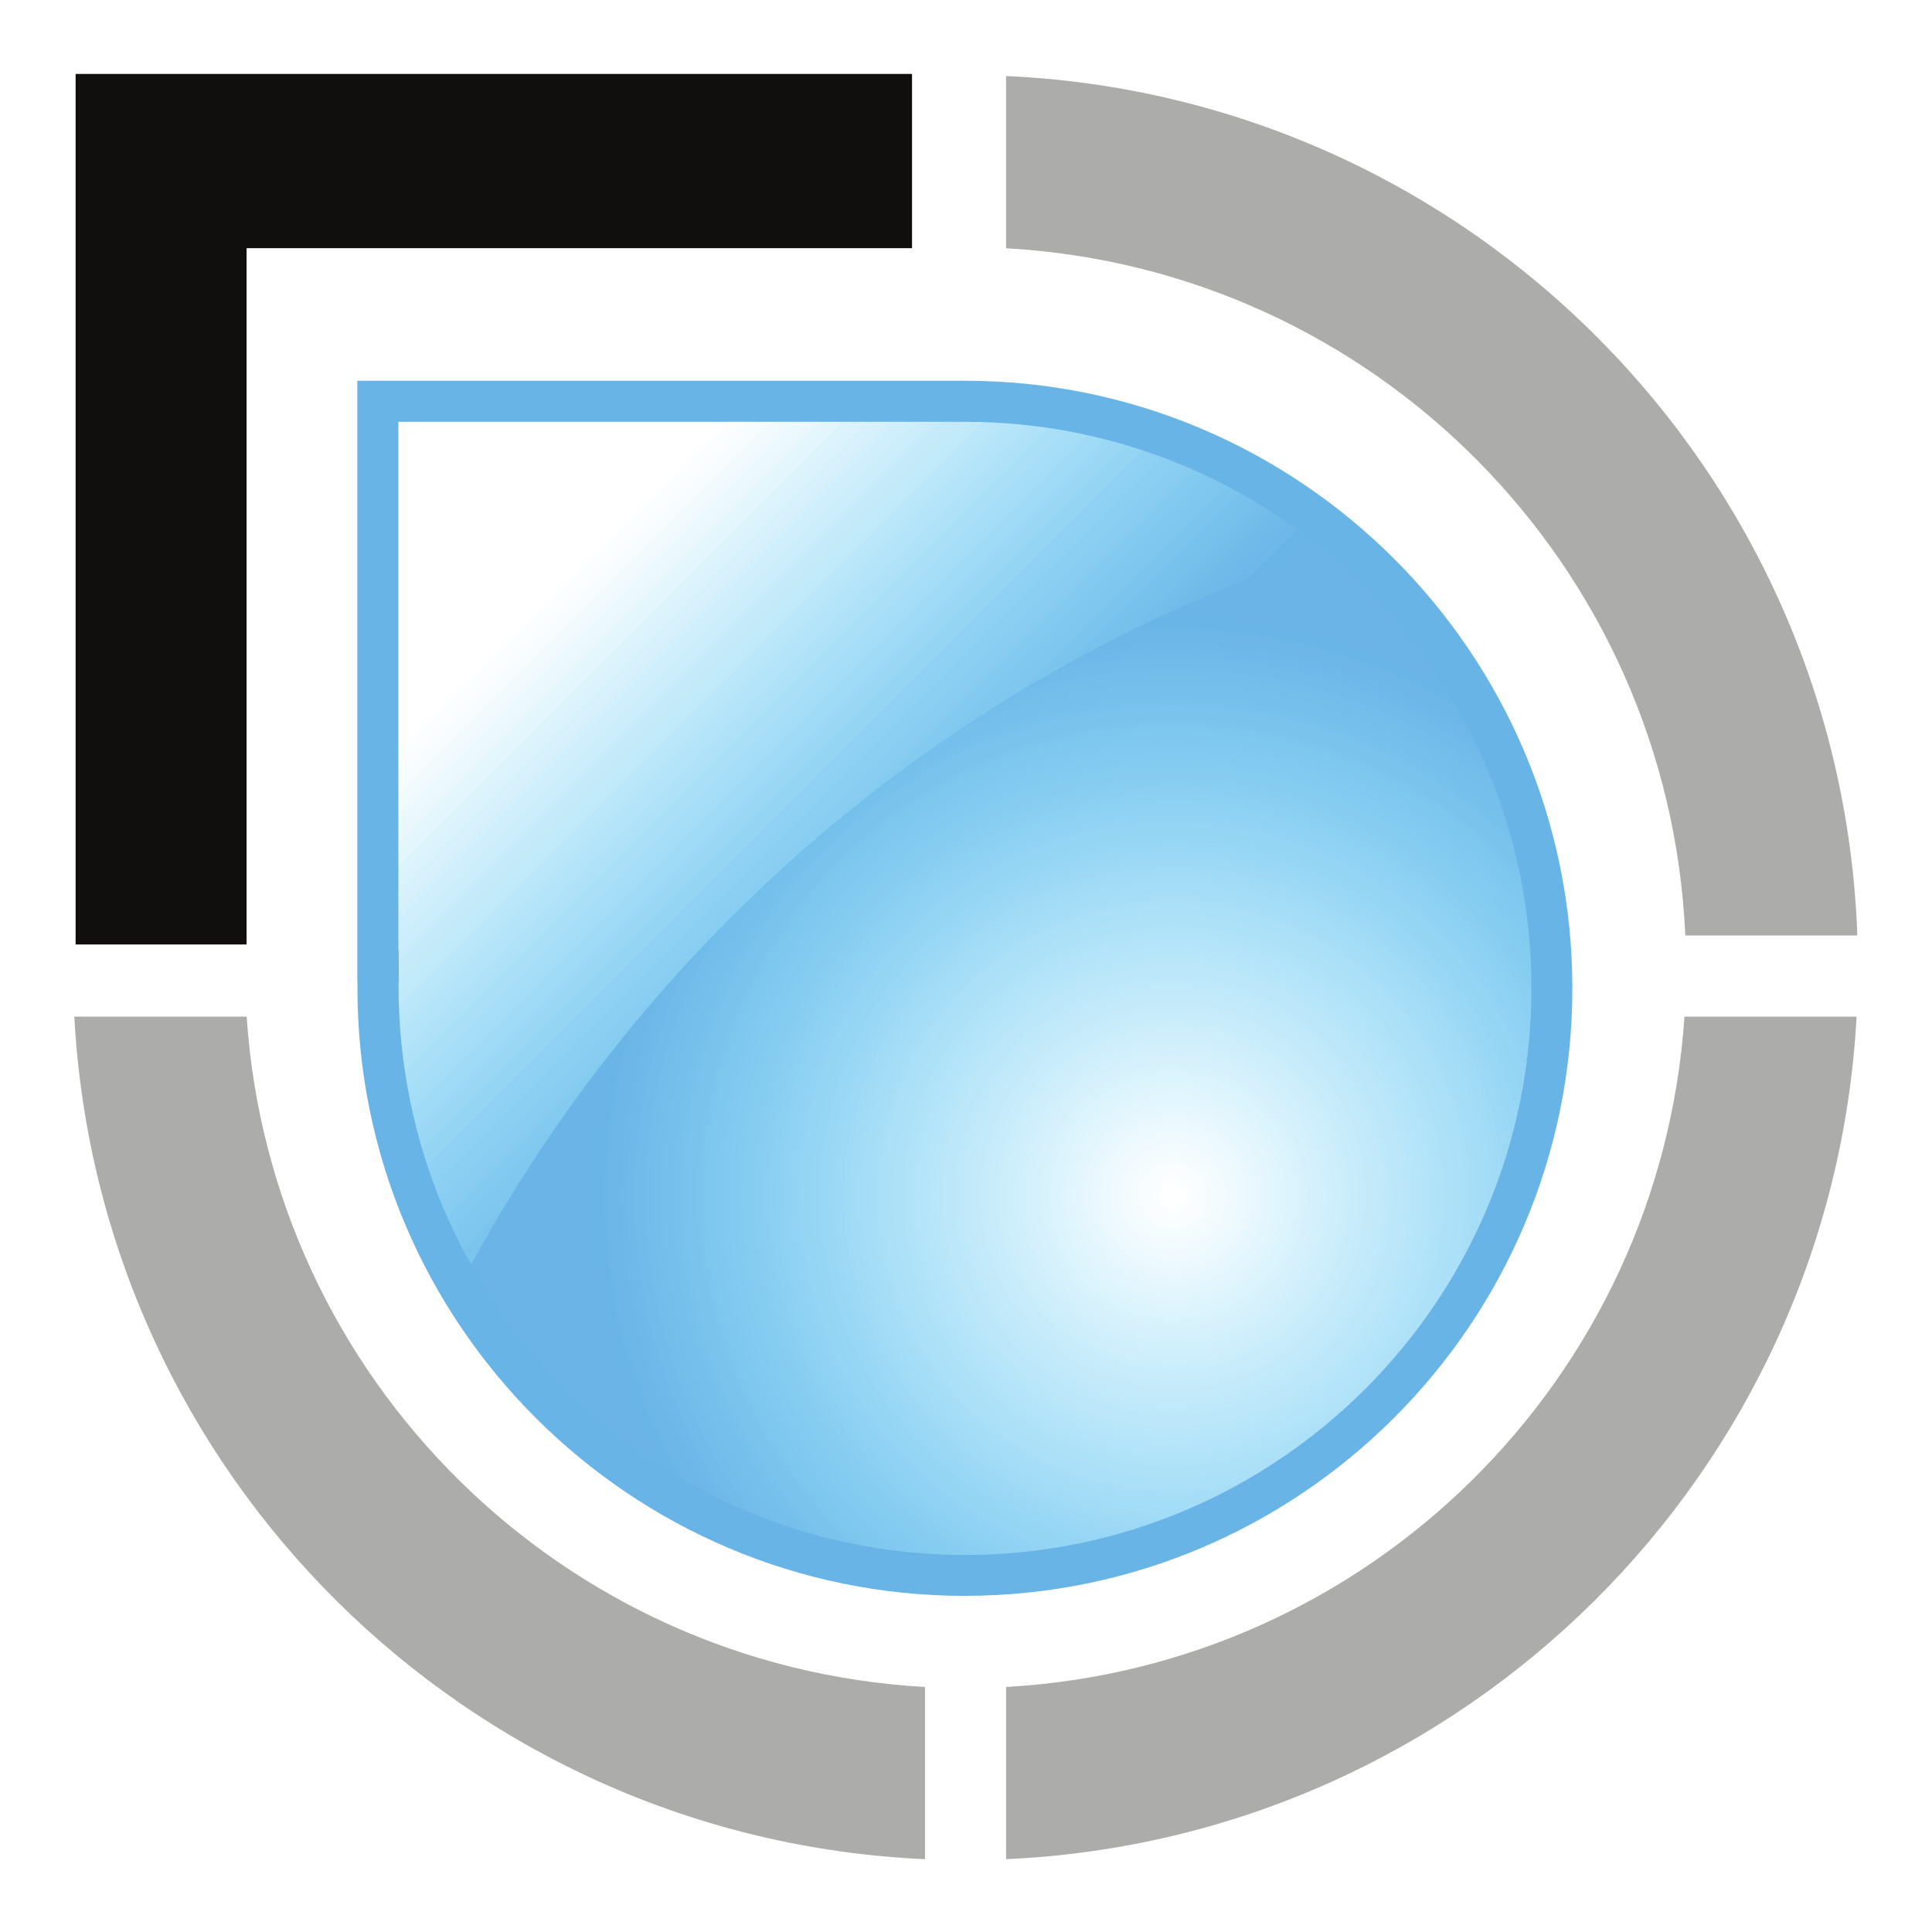
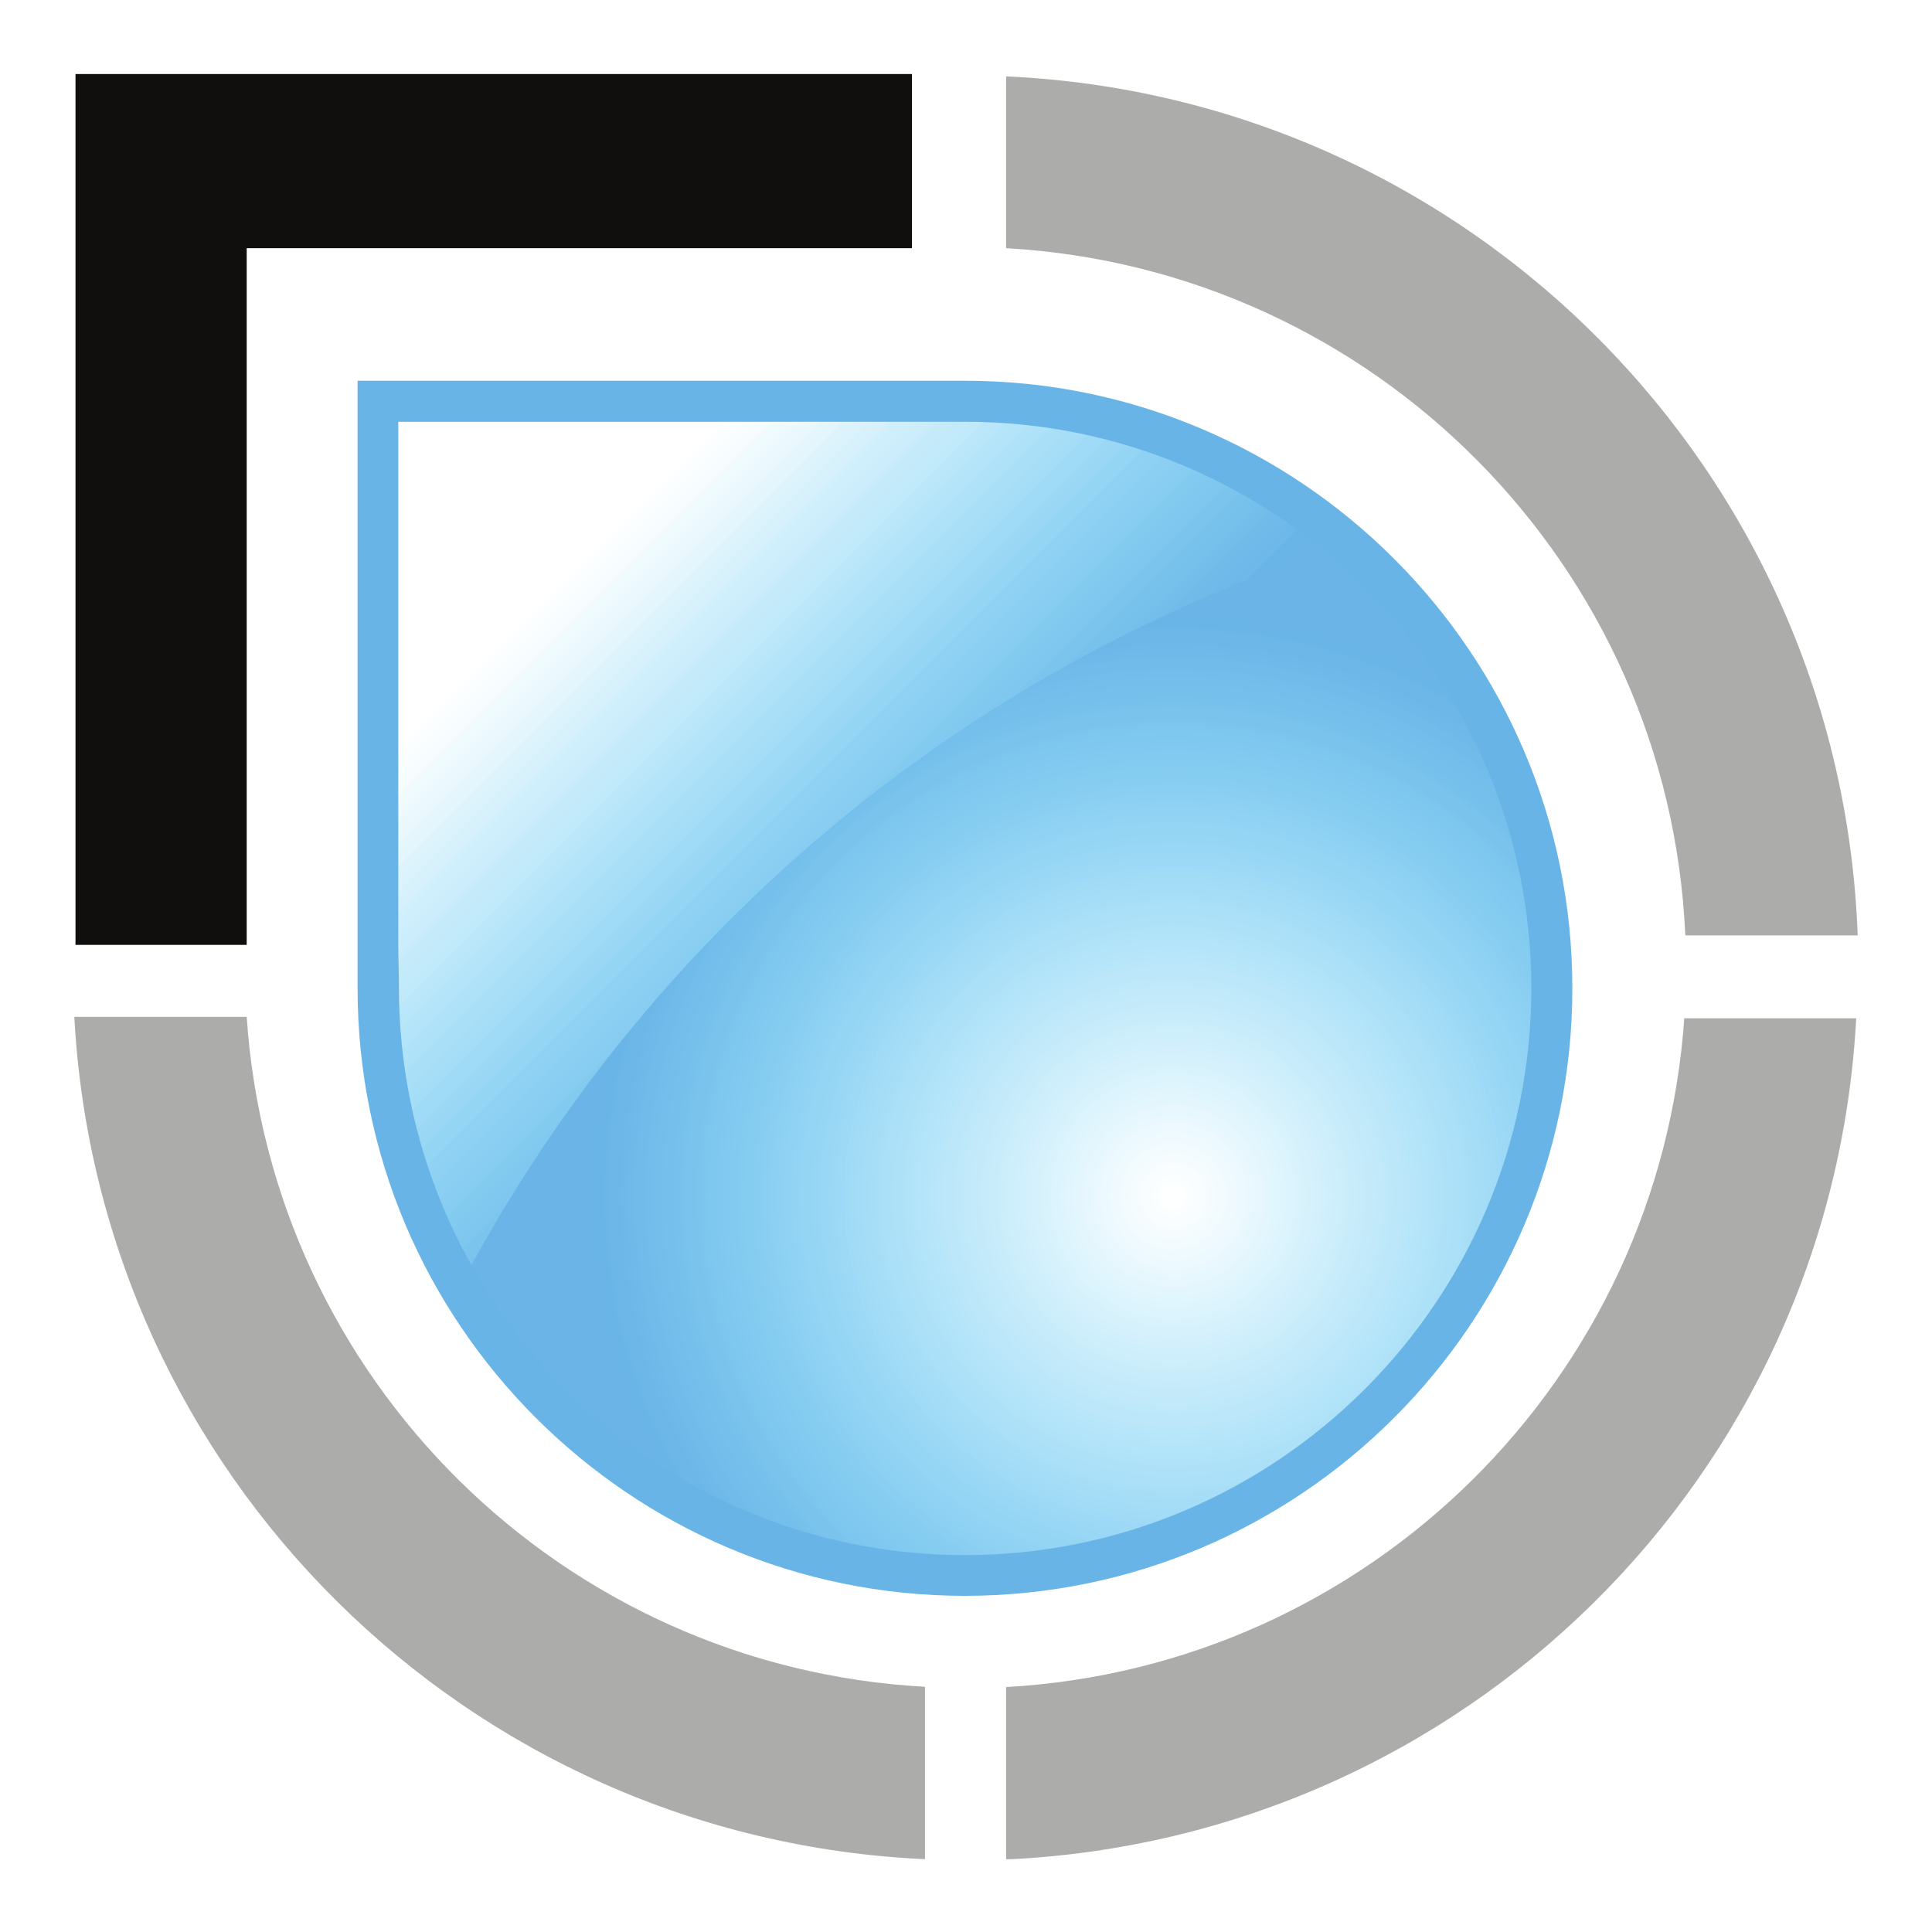
<svg xmlns="http://www.w3.org/2000/svg" viewBox="-10 -10 260 260">
  <defs>
    <linearGradient id="b" x1="-.52" x2="2.81" gradientUnits="userSpaceOnUse" gradientTransform="rotate(45 -588.814 477.565) scale(168.014)">
      <stop stop-color="#FFF" offset=".13" />
      <stop stop-color="#FFF" offset=".15" />
      <stop stop-color="#FFF" offset=".16" />
      <stop stop-color="#FDFEFF" offset=".16" />
      <stop stop-color="#FCFEFF" offset=".16" />
      <stop stop-color="#FAFDFF" offset=".17" />
      <stop stop-color="#F8FDFF" offset=".17" />
      <stop stop-color="#F6FCFE" offset=".18" />
      <stop stop-color="#F4FBFE" offset=".18" />
      <stop stop-color="#F1FBFE" offset=".18" />
      <stop stop-color="#EFFAFE" offset=".19" />
      <stop stop-color="#ECF9FE" offset=".19" />
      <stop stop-color="#EAF8FE" offset=".2" />
      <stop stop-color="#E7F7FE" offset=".2" />
      <stop stop-color="#E5F7FD" offset=".2" />
      <stop stop-color="#E3F6FD" offset=".21" />
      <stop stop-color="#E0F5FD" offset=".21" />
      <stop stop-color="#DEF4FD" offset=".21" />
      <stop stop-color="#DBF3FD" offset=".22" />
      <stop stop-color="#D9F2FC" offset=".22" />
      <stop stop-color="#D6F1FC" offset=".23" />
      <stop stop-color="#D4F0FC" offset=".23" />
      <stop stop-color="#D1EFFC" offset=".23" />
      <stop stop-color="#CFEFFC" offset=".24" />
      <stop stop-color="#CDEEFB" offset=".24" />
      <stop stop-color="#CBEDFB" offset=".25" />
      <stop stop-color="#C9ECFB" offset=".25" />
      <stop stop-color="#C6EBFB" offset=".25" />
      <stop stop-color="#C4EAFA" offset=".26" />
      <stop stop-color="#C2EAFA" offset=".26" />
      <stop stop-color="#C0E9FA" offset=".27" />
      <stop stop-color="#BEE8FA" offset=".27" />
      <stop stop-color="#BCE7FA" offset=".27" />
      <stop stop-color="#B9E6F9" offset=".28" />
      <stop stop-color="#B7E5F9" offset=".28" />
      <stop stop-color="#B5E5F9" offset=".28" />
      <stop stop-color="#B3E4F9" offset=".29" />
      <stop stop-color="#B1E3F9" offset=".29" />
      <stop stop-color="#AEE2F8" offset=".3" />
      <stop stop-color="#ACE1F8" offset=".3" />
      <stop stop-color="#AAE0F8" offset=".3" />
      <stop stop-color="#A8DFF7" offset=".31" />
      <stop stop-color="#A6DEF7" offset=".31" />
      <stop stop-color="#A4DDF7" offset=".32" />
      <stop stop-color="#A2DCF6" offset=".32" />
      <stop stop-color="#A0DBF6" offset=".32" />
      <stop stop-color="#9ED9F6" offset=".33" />
      <stop stop-color="#9CD8F5" offset=".33" />
      <stop stop-color="#9AD7F5" offset=".34" />
      <stop stop-color="#97D6F5" offset=".34" />
      <stop stop-color="#95D6F4" offset=".34" />
      <stop stop-color="#94D4F4" offset=".35" />
      <stop stop-color="#92D3F4" offset=".35" />
      <stop stop-color="#90D2F3" offset=".35" />
      <stop stop-color="#8ED1F3" offset=".36" />
      <stop stop-color="#8CD0F3" offset=".36" />
      <stop stop-color="#8ACFF2" offset=".37" />
      <stop stop-color="#89CEF2" offset=".37" />
      <stop stop-color="#87CDF1" offset=".38" />
      <stop stop-color="#85CCF1" offset=".38" />
      <stop stop-color="#84CBF0" offset=".38" />
      <stop stop-color="#82C9F0" offset=".39" />
      <stop stop-color="#80C8F0" offset=".39" />
      <stop stop-color="#7FC7EF" offset=".4" />
      <stop stop-color="#7DC6EF" offset=".4" />
      <stop stop-color="#7CC5EE" offset=".4" />
      <stop stop-color="#7AC3ED" offset=".41" />
      <stop stop-color="#79C2ED" offset=".41" />
      <stop stop-color="#77C1ED" offset=".41" />
      <stop stop-color="#76C0EC" offset=".42" />
      <stop stop-color="#74BFEB" offset=".42" />
      <stop stop-color="#73BDEB" offset=".43" />
      <stop stop-color="#72BCEA" offset=".43" />
      <stop stop-color="#70BBEA" offset=".43" />
      <stop stop-color="#6FBAE9" offset=".44" />
      <stop stop-color="#6EB9E9" offset=".44" />
      <stop stop-color="#6DB8E8" offset=".45" />
      <stop stop-color="#6CB7E8" offset=".45" />
      <stop stop-color="#6AB5E7" offset=".45" />
      <stop stop-color="#6AB5E7" offset=".46" />
      <stop stop-color="#6AB4E7" offset=".46" />
      <stop stop-color="#6AB4E7" offset=".47" />
      <stop stop-color="#6AB4E7" offset=".5" />
      <stop stop-color="#6AB4E7" offset="1" />
    </linearGradient>
    <radialGradient id="d" cx="0" cy="0" r="1" gradientUnits="userSpaceOnUse" gradientTransform="rotate(45 -741.123 830.434) scale(195.857)">
      <stop stop-color="#FFF" offset="0" />
      <stop stop-color="#FEFFFF" offset=".02" />
      <stop stop-color="#FDFEFF" offset=".02" />
      <stop stop-color="#FCFEFF" offset=".02" />
      <stop stop-color="#FBFEFF" offset=".03" />
      <stop stop-color="#FBFEFF" offset=".03" />
      <stop stop-color="#FAFDFF" offset=".04" />
      <stop stop-color="#FAFDFF" offset=".04" />
      <stop stop-color="#F9FDFF" offset=".04" />
      <stop stop-color="#F9FDFF" offset=".05" />
      <stop stop-color="#F8FDFF" offset=".05" />
      <stop stop-color="#F7FDFF" offset=".06" />
      <stop stop-color="#F7FCFE" offset=".06" />
      <stop stop-color="#F6FCFE" offset=".06" />
      <stop stop-color="#F5FCFE" offset=".07" />
      <stop stop-color="#F5FCFE" offset=".07" />
      <stop stop-color="#F4FCFE" offset=".07" />
      <stop stop-color="#F4FBFE" offset=".08" />
      <stop stop-color="#F3FBFE" offset=".08" />
      <stop stop-color="#F2FBFE" offset=".09" />
      <stop stop-color="#F2FBFE" offset=".09" />
      <stop stop-color="#F1FAFE" offset=".09" />
      <stop stop-color="#F0FAFE" offset=".1" />
      <stop stop-color="#EFFAFE" offset=".1" />
      <stop stop-color="#EFFAFE" offset=".1" />
      <stop stop-color="#EEFAFE" offset=".11" />
      <stop stop-color="#EDF9FE" offset=".11" />
      <stop stop-color="#ECF9FE" offset=".12" />
      <stop stop-color="#ECF9FE" offset=".12" />
      <stop stop-color="#EBF9FE" offset=".13" />
      <stop stop-color="#EAF8FE" offset=".13" />
      <stop stop-color="#EAF8FE" offset=".13" />
      <stop stop-color="#E9F8FE" offset=".14" />
      <stop stop-color="#E8F8FE" offset=".14" />
      <stop stop-color="#E7F7FE" offset=".14" />
      <stop stop-color="#E7F7FD" offset=".15" />
      <stop stop-color="#E6F7FD" offset=".15" />
      <stop stop-color="#E5F7FD" offset=".16" />
      <stop stop-color="#E4F6FD" offset=".16" />
      <stop stop-color="#E4F6FD" offset=".16" />
      <stop stop-color="#E3F6FD" offset=".17" />
      <stop stop-color="#E2F6FD" offset=".17" />
      <stop stop-color="#E1F5FD" offset=".18" />
      <stop stop-color="#E1F5FD" offset=".18" />
      <stop stop-color="#E0F5FD" offset=".18" />
      <stop stop-color="#DFF5FD" offset=".19" />
      <stop stop-color="#DEF5FD" offset=".19" />
      <stop stop-color="#DEF4FD" offset=".2" />
      <stop stop-color="#DDF4FD" offset=".2" />
      <stop stop-color="#DCF4FD" offset=".2" />
      <stop stop-color="#DCF4FD" offset=".21" />
      <stop stop-color="#DBF3FD" offset=".21" />
      <stop stop-color="#DAF3FD" offset=".21" />
      <stop stop-color="#D9F3FD" offset=".22" />
      <stop stop-color="#D9F3FD" offset=".22" />
      <stop stop-color="#D8F2FC" offset=".23" />
      <stop stop-color="#D7F2FC" offset=".23" />
      <stop stop-color="#D6F1FC" offset=".23" />
      <stop stop-color="#D6F1FC" offset=".24" />
      <stop stop-color="#D5F1FC" offset=".24" />
      <stop stop-color="#D4F0FC" offset=".25" />
      <stop stop-color="#D3F0FC" offset=".25" />
      <stop stop-color="#D3F0FC" offset=".25" />
      <stop stop-color="#D2F0FC" offset=".26" />
      <stop stop-color="#D1EFFC" offset=".26" />
      <stop stop-color="#D0EFFC" offset=".27" />
      <stop stop-color="#D0EFFC" offset=".27" />
      <stop stop-color="#CFEFFC" offset=".27" />
      <stop stop-color="#CEEEFC" offset=".28" />
      <stop stop-color="#CEEEFB" offset=".28" />
      <stop stop-color="#CDEEFB" offset=".29" />
      <stop stop-color="#CCEEFB" offset=".29" />
      <stop stop-color="#CCEEFB" offset=".3" />
      <stop stop-color="#CBEDFB" offset=".3" />
      <stop stop-color="#CAEDFB" offset=".3" />
      <stop stop-color="#C9ECFB" offset=".31" />
      <stop stop-color="#C9ECFB" offset=".31" />
      <stop stop-color="#C8ECFB" offset=".32" />
      <stop stop-color="#C7EBFB" offset=".32" />
      <stop stop-color="#C6EBFB" offset=".32" />
      <stop stop-color="#C6EBFB" offset=".33" />
      <stop stop-color="#C5EBFB" offset=".33" />
      <stop stop-color="#C4EAFA" offset=".34" />
      <stop stop-color="#C3EAFA" offset=".34" />
      <stop stop-color="#C3EAFA" offset=".35" />
      <stop stop-color="#C2EAFA" offset=".35" />
      <stop stop-color="#C1E9FA" offset=".35" />
      <stop stop-color="#C1E9FA" offset=".36" />
      <stop stop-color="#C0E9FA" offset=".36" />
      <stop stop-color="#BFE9FA" offset=".37" />
      <stop stop-color="#BEE9FA" offset=".37" />
      <stop stop-color="#BEE8FA" offset=".38" />
      <stop stop-color="#BDE8FA" offset=".38" />
      <stop stop-color="#BCE7FA" offset=".38" />
      <stop stop-color="#BCE7FA" offset=".39" />
      <stop stop-color="#BBE7F9" offset=".4" />
      <stop stop-color="#BAE6F9" offset=".4" />
      <stop stop-color="#BAE6F9" offset=".4" />
      <stop stop-color="#B9E6F9" offset=".41" />
      <stop stop-color="#B8E6F9" offset=".41" />
      <stop stop-color="#B7E5F9" offset=".41" />
      <stop stop-color="#B7E5F9" offset=".42" />
      <stop stop-color="#B6E5F9" offset=".42" />
      <stop stop-color="#B5E5F9" offset=".43" />
      <stop stop-color="#B4E4F9" offset=".43" />
      <stop stop-color="#B4E4F9" offset=".44" />
      <stop stop-color="#B3E4F9" offset=".44" />
      <stop stop-color="#B2E4F9" offset=".45" />
      <stop stop-color="#B2E3F9" offset=".45" />
      <stop stop-color="#B1E3F9" offset=".45" />
      <stop stop-color="#B0E2F8" offset=".46" />
      <stop stop-color="#B0E2F8" offset=".46" />
      <stop stop-color="#AFE2F8" offset=".47" />
      <stop stop-color="#AEE2F8" offset=".47" />
      <stop stop-color="#ADE1F8" offset=".47" />
      <stop stop-color="#ACE1F8" offset=".48" />
      <stop stop-color="#ACE1F8" offset=".48" />
      <stop stop-color="#ABE0F8" offset=".49" />
      <stop stop-color="#AAE0F8" offset=".5" />
      <stop stop-color="#A9DFF7" offset=".51" />
      <stop stop-color="#A8DFF7" offset=".51" />
      <stop stop-color="#A7DEF7" offset=".52" />
      <stop stop-color="#A7DEF7" offset=".52" />
      <stop stop-color="#A6DDF7" offset=".52" />
      <stop stop-color="#A5DDF7" offset=".53" />
      <stop stop-color="#A5DDF7" offset=".53" />
      <stop stop-color="#A4DDF7" offset=".54" />
      <stop stop-color="#A4DDF7" offset=".54" />
      <stop stop-color="#A3DCF7" offset=".54" />
      <stop stop-color="#A2DCF6" offset=".55" />
      <stop stop-color="#A2DBF6" offset=".55" />
      <stop stop-color="#A1DBF6" offset=".56" />
      <stop stop-color="#A0DBF6" offset=".56" />
      <stop stop-color="#9FDAF6" offset=".56" />
      <stop stop-color="#9FDAF6" offset=".57" />
      <stop stop-color="#9ED9F6" offset=".57" />
      <stop stop-color="#9DD9F6" offset=".57" />
      <stop stop-color="#9DD9F5" offset=".58" />
      <stop stop-color="#9CD9F5" offset=".58" />
      <stop stop-color="#9BD8F5" offset=".59" />
      <stop stop-color="#9BD8F5" offset=".59" />
      <stop stop-color="#9AD8F5" offset=".59" />
      <stop stop-color="#9AD7F5" offset=".6" />
      <stop stop-color="#99D7F5" offset=".6" />
      <stop stop-color="#98D7F5" offset=".6" />
      <stop stop-color="#98D7F5" offset=".61" />
      <stop stop-color="#97D6F5" offset=".61" />
      <stop stop-color="#96D6F5" offset=".62" />
      <stop stop-color="#96D6F5" offset=".62" />
      <stop stop-color="#95D5F4" offset=".63" />
      <stop stop-color="#95D5F4" offset=".63" />
      <stop stop-color="#94D4F4" offset=".64" />
      <stop stop-color="#93D4F4" offset=".65" />
      <stop stop-color="#92D3F4" offset=".65" />
      <stop stop-color="#92D3F4" offset=".65" />
      <stop stop-color="#91D3F4" offset=".66" />
      <stop stop-color="#90D3F3" offset=".66" />
      <stop stop-color="#90D2F3" offset=".66" />
      <stop stop-color="#8FD2F3" offset=".67" />
      <stop stop-color="#8ED1F3" offset=".68" />
      <stop stop-color="#8DD1F3" offset=".68" />
      <stop stop-color="#8CD0F3" offset=".69" />
      <stop stop-color="#8CD0F2" offset=".69" />
      <stop stop-color="#8BCFF2" offset=".7" />
      <stop stop-color="#8ACFF2" offset=".7" />
      <stop stop-color="#8ACFF2" offset=".71" />
      <stop stop-color="#89CEF2" offset=".71" />
      <stop stop-color="#88CEF2" offset=".71" />
      <stop stop-color="#87CDF1" offset=".72" />
      <stop stop-color="#86CCF1" offset=".73" />
      <stop stop-color="#85CCF1" offset=".74" />
      <stop stop-color="#84CBF1" offset=".75" />
      <stop stop-color="#84CBF0" offset=".75" />
      <stop stop-color="#83CAF0" offset=".76" />
      <stop stop-color="#83CAF0" offset=".76" />
      <stop stop-color="#82CAF0" offset=".77" />
      <stop stop-color="#82C9F0" offset=".77" />
      <stop stop-color="#81C9F0" offset=".77" />
      <stop stop-color="#81C9F0" offset=".78" />
      <stop stop-color="#80C8F0" offset=".78" />
      <stop stop-color="#80C8EF" offset=".79" />
      <stop stop-color="#7FC8EF" offset=".79" />
      <stop stop-color="#7FC7EF" offset=".79" />
      <stop stop-color="#7EC7EF" offset=".8" />
      <stop stop-color="#7EC7EF" offset=".8" />
      <stop stop-color="#7DC6EF" offset=".81" />
      <stop stop-color="#7DC6EF" offset=".81" />
      <stop stop-color="#7DC6EE" offset=".81" />
      <stop stop-color="#7CC5EE" offset=".82" />
      <stop stop-color="#7BC4EE" offset=".82" />
      <stop stop-color="#7AC3ED" offset=".83" />
      <stop stop-color="#79C3ED" offset=".84" />
      <stop stop-color="#78C2ED" offset=".85" />
      <stop stop-color="#77C1ED" offset=".85" />
      <stop stop-color="#76C0EC" offset=".86" />
      <stop stop-color="#75BFEC" offset=".87" />
      <stop stop-color="#75BFEC" offset=".88" />
      <stop stop-color="#74BFEB" offset=".88" />
      <stop stop-color="#74BEEB" offset=".89" />
      <stop stop-color="#73BEEB" offset=".89" />
      <stop stop-color="#73BEEB" offset=".9" />
      <stop stop-color="#72BDEB" offset=".9" />
      <stop stop-color="#72BDEB" offset=".9" />
      <stop stop-color="#72BDEB" offset=".91" />
      <stop stop-color="#71BCEA" offset=".91" />
      <stop stop-color="#71BBEA" offset=".92" />
      <stop stop-color="#70BBEA" offset=".93" />
      <stop stop-color="#6FBAE9" offset=".93" />
      <stop stop-color="#6EB9E9" offset=".94" />
      <stop stop-color="#6EB9E9" offset=".94" />
      <stop stop-color="#6DB8E8" offset=".95" />
      <stop stop-color="#6DB7E8" offset=".96" />
      <stop stop-color="#6CB7E8" offset=".97" />
      <stop stop-color="#6BB7E8" offset=".98" />
      <stop stop-color="#6BB6E7" offset=".98" />
      <stop stop-color="#6AB5E7" offset=".99" />
      <stop stop-color="#6AB5E7" offset=".99" />
      <stop stop-color="#6AB5E7" offset="1" />
      <stop stop-color="#6AB4E7" offset="1" />
    </radialGradient>
    <clipPath id="a">
-       <path d="M0 389.38V990h599.88V389.38H0z" />
+       <path d="M0 389.4V990h600V389.4H0z" />
    </clipPath>
    <clipPath id="c">
-       <path d="M301.36 494.85h-197.5v194.4l.15-.05c0 1.08-.1 2.08-.1 3.14 0 109.1 88.4 197.52 197.5 197.52 109.07 0 197.5-88.43 197.5-197.52 0-109.07-88.43-197.5-197.5-197.5" />
+       <path d="M301.4 495H104v197.3c0 109 88.3 197.6 197.4 197.6 109 0 197.6-89 197.6-198s-88.6-198-197.7-198" />
    </clipPath>
    <clipPath id="e">
-       <path d="M131.47 793.77c34.54 57.5 97.3 96.1 169.27 96.1 109.07 0 197.5-88.43 197.5-197.52 0-58.1-25.24-110.16-65.17-146.3-130.38 39.34-238.6 129.6-301.6 247.72" />
+       <path d="M131.5 793.8c34.5 57.5 97.3 96 169.2 96 109 0 197.5-88.4 197.5-197.4 0-58-25.2-110.2-65-146.3-130.5 40-238.7 130-301.7 248" />
    </clipPath>
    <clipPath id="f">
-       <path d="M0 389.38V990h599.88V389.38H0z" />
+       <path d="M0 389.4V990h600V389.4H0z" />
    </clipPath>
  </defs>
-   <path fill="#100f0d" d="M281.84 389.38H.44v292.88h57.52V448h223.88v-58.6" clip-path="url(#a)" transform="matrix(.4 0 0 .4 0 -155.8)" />
-   <path fill="url(#b)" d="M301.36 297.35l-395 395 395 395.05 395-395.04-395-395z" clip-path="url(#c)" transform="matrix(.4 0 0 .4 0 -155.8)" />
-   <path fill="url(#d)" d="M314.85 362.66l-355.3 355.3 355.3 355.24 355.3-355.24-355.3-355.3z" clip-path="url(#e)" transform="matrix(.4 0 0 .4 0 -155.8)" />
+   <path fill="#100f0d" d="M281.8 389.4H.4v293H58V448h223.8v-58.6" clip-path="url(#a)" transform="matrix(.4 0 0 .4 0 -155.8)" />
+   <path fill="url(#b)" d="M301.4 297.4l-395 395 395 395 395-395-395-395z" clip-path="url(#c)" transform="matrix(.4 0 0 .4 0 -155.8)" />
+   <path fill="url(#d)" d="M315 362.7L-40.5 718 315 1073.2 670 718 315 362.7z" clip-path="url(#e)" transform="matrix(.4 0 0 .4 0 -155.8)" />
  <g clip-path="url(#f)" transform="matrix(.4 0 0 .4 0 -155.8)">
-     <path fill="#69b4e7" d="M109.14 684.22l.04 9.74-.1 1.92c-.06 106.26 85.45 191.77 190.57 191.77 105.1 0 190.6-85.5 190.6-190.64 0-105.1-85.5-190.6-190.6-190.6H109.03v177.9l.12-.04zm190.5 217.2c-112.7 0-204.38-91.7-204.38-204.4 0-.38 0-.76.03-1.13l-.08-2V492.6h204.4C412.32 492.6 504 584.3 504 697s-91.7 204.4-204.37 204.4" />
-     <path fill="#acacaa" d="M541.72 706.53c-8.2 121.8-106.06 218.7-228.23 225.53V990c154-6.9 277.82-129.8 286.14-283.47H541.7m-228.2-258.5c124.04 6.92 223 106.76 228.5 231.2h57.88c-5.55-156.3-130.46-282.16-286.4-289.15V448m-27.3 484.06c-122.16-6.82-220-103.74-228.2-225.53H0C8.32 860.2 132.13 983.1 286.2 990v-57.94" />
+     <path fill="#69b4e7" d="M109 684.2l.2 9.8v2c-.2 106 85.3 191.7 190.4 191.7 105 0 190.6-85.6 190.6-190.7 0-105-85.4-190.6-190.5-190.6H109v178h.2zm190.6 217.2C187 901.4 95.3 809.7 95.3 697V492.6h204.3C412.3 492.6 504 584.3 504 697s-91.7 204.4-204.4 204.4" />
+     <path fill="#acacaa" d="M541.7 706.5c-8.2 121.8-106 218.7-228.2 225.6v58c154-7 277.8-129 286-283h-57.8M313.5 448c124 7 223 106.8 228.5 231.2h58c-5.7-156.3-130.6-282-286.5-289V448m-27.3 484C164 925.3 66.2 828.4 58 706.6H0C8.3 860.2 132 983 286.2 990v-58" />
  </g>
</svg>
